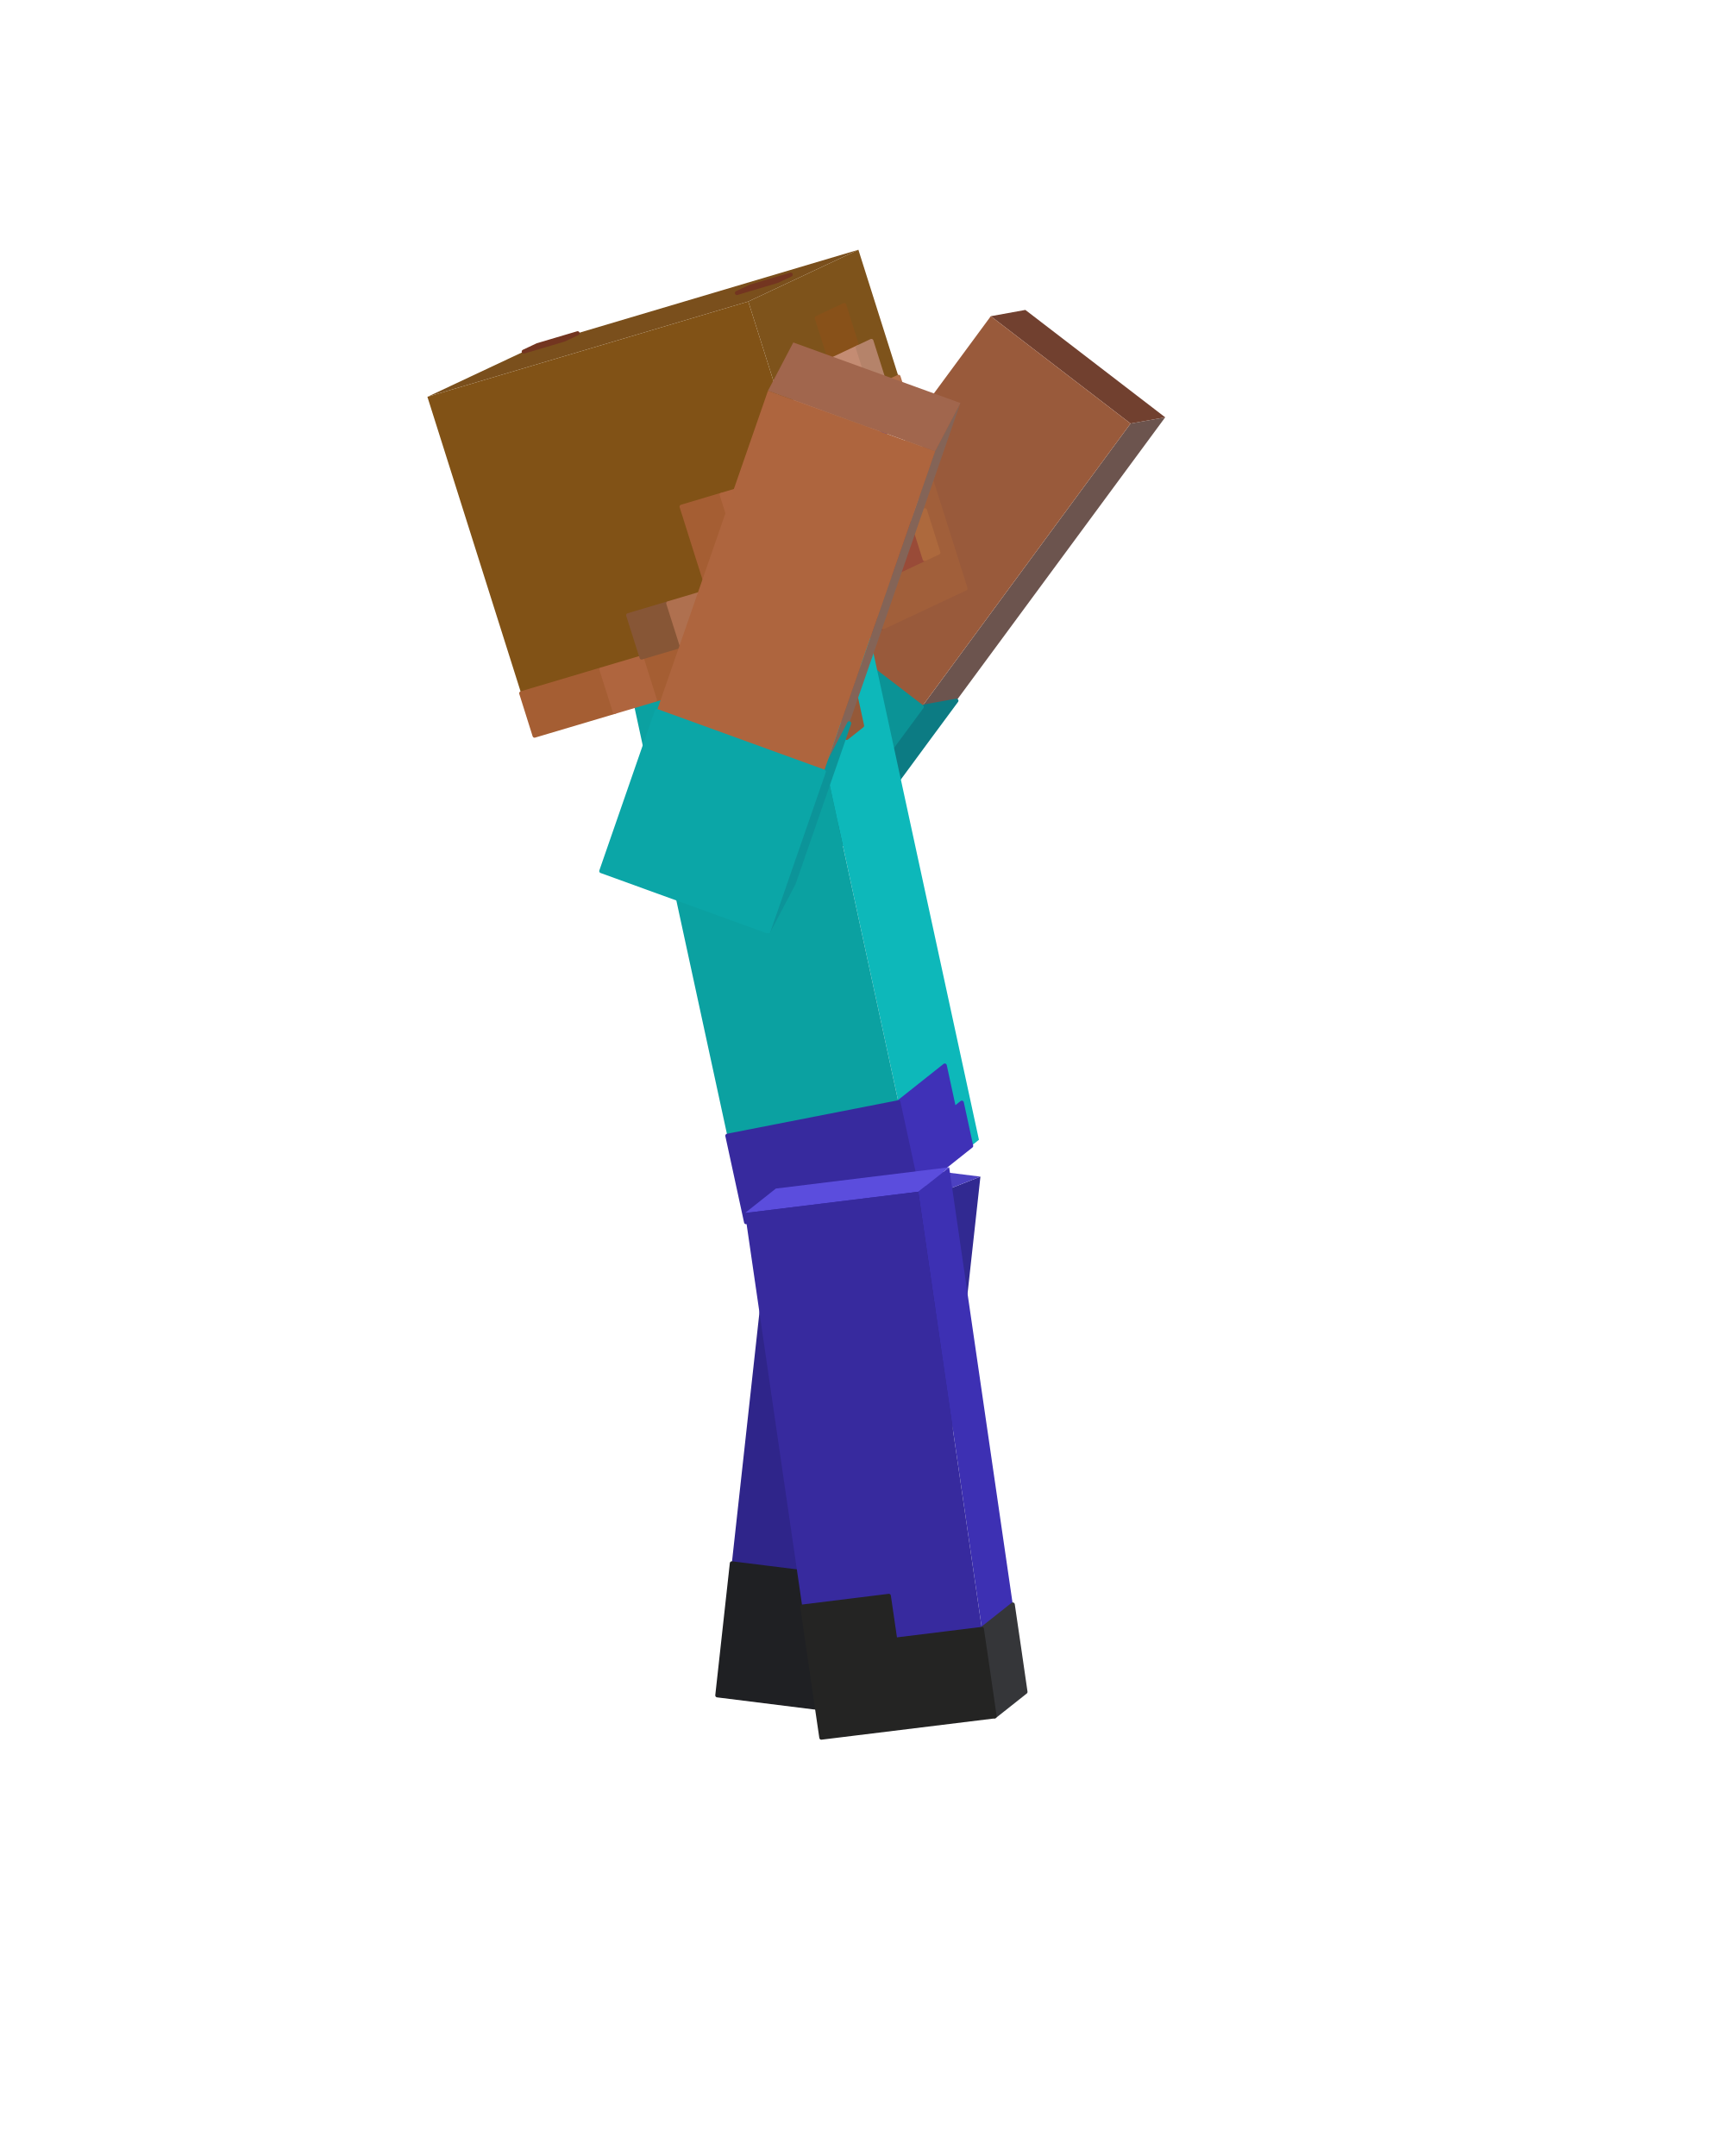
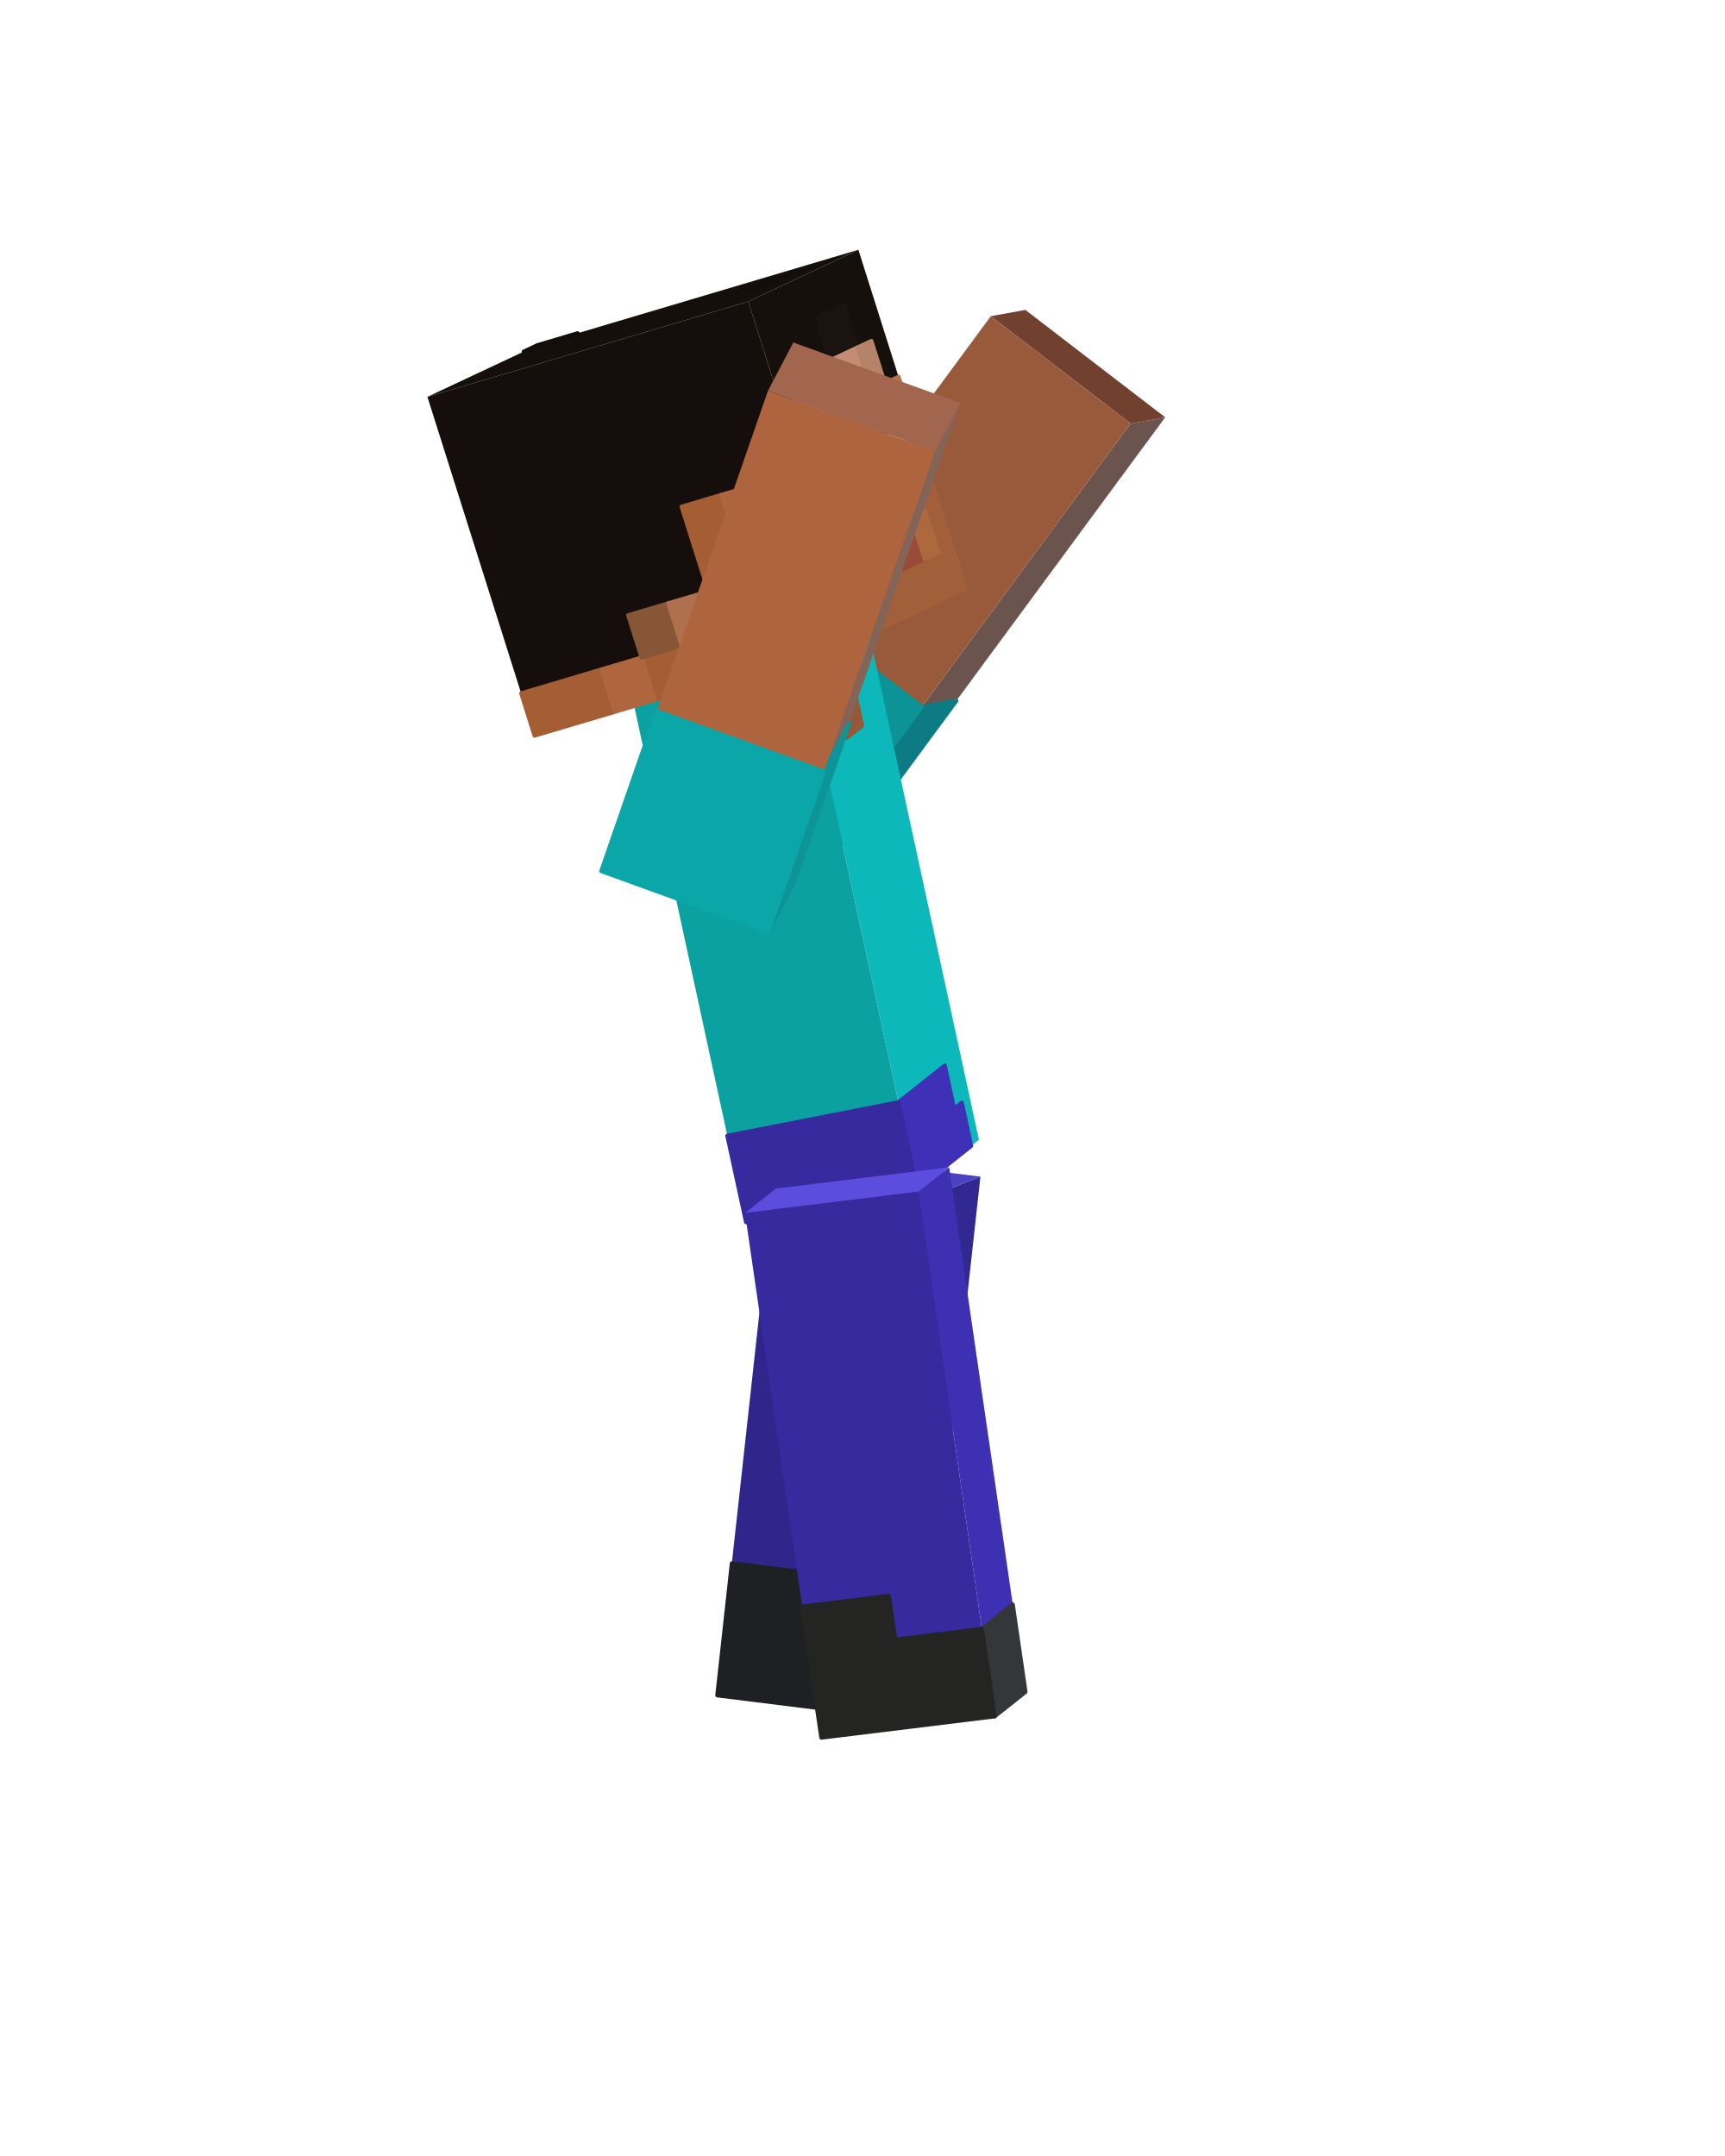
<svg xmlns="http://www.w3.org/2000/svg" viewBox="0 0 256 320" width="256" height="320" role="img" aria-labelledby="jump-rise-title">
  <g id="steve">
    <g id="arm-left" aria-label="Left arm">
      <g class="face" data-face="back">
        <path fill="#6c544e" d="M126.44 125.02L121.3 125.95L167.78 62.86L172.92 61.94Z" />
        <path fill="#0c7b83" stroke="#0c7b83" stroke-width=".6" stroke-linejoin="round" d="M126.44 125.02L121.3 125.95L125.18 120.7L130.32 119.77ZM130.32 119.77L125.18 120.7L129.05 115.44L134.19 114.51ZM134.19 114.51L129.05 115.44L132.92 110.18L138.06 109.25ZM138.06 109.25L132.92 110.18L136.8 104.92L141.94 104Z" />
      </g>
      <g class="face" data-face="bottom">
        <path fill="#71402f" d="M147.04 46.93L152.17 46L172.92 61.94L167.78 62.86Z" />
      </g>
      <g class="face" data-face="nx">
        <path fill="#995a3b" d="M121.3 125.95L100.56 110.02L147.04 46.93L167.78 62.86Z" />
        <path fill="#0b9396" stroke="#0b9396" stroke-width=".6" stroke-linejoin="round" d="M121.3 125.95L100.56 110.02L104.43 104.76L125.18 120.7ZM125.18 120.7L104.43 104.76L108.3 99.51L129.05 115.44ZM129.05 115.44L108.3 99.51L112.18 94.25L132.92 110.18ZM132.92 110.18L112.18 94.25L116.05 88.99L136.8 104.92Z" />
      </g>
    </g>
    <g id="leg-left" aria-label="Left leg">
      <g class="face" data-face="front">
        <path fill="#312991" d="M140.92 176.44L145.5 174.64L136.87 253.06L132.29 254.86Z" />
        <path fill="#2b2e34" stroke="#2b2e34" stroke-width=".6" stroke-linejoin="round" d="M133.73 241.79L138.31 239.99L137.59 246.53L133.01 248.33ZM133.01 248.33L137.59 246.53L136.87 253.06L132.29 254.86Z" />
      </g>
      <g class="face" data-face="top">
        <path fill="#4c41c1" d="M115.08 173.21L119.66 171.41L145.5 174.64L140.92 176.44Z" />
      </g>
      <g class="face" data-face="nx">
        <path fill="#2f258a" d="M115.08 173.21L140.92 176.44L132.29 254.86L106.45 251.63Z" />
        <path fill="#1f2023" stroke="#1f2023" stroke-width=".6" stroke-linejoin="round" d="M108.61 232.03L121.53 233.64L120.81 240.18L107.89 238.56ZM107.89 238.56L133.73 241.79L133.01 248.33L107.17 245.1ZM107.17 245.1L133.01 248.33L132.29 254.86L106.45 251.63Z" />
      </g>
    </g>
    <g id="torso" aria-label="Torso">
      <g class="face" data-face="front">
        <path fill="#0db8ba" d="M119.43 99.42L128.59 92.15L145.28 169.17L136.12 176.44Z" />
        <path fill="#955938" stroke="#955938" stroke-width=".6" stroke-linejoin="round" d="M121.72 97.6L122.87 96.69L124.26 103.11L123.11 104.02ZM124.01 95.78L126.3 93.97L127.69 100.39L125.4 102.2ZM124.26 103.11L126.55 101.3L127.94 107.71L125.65 109.53Z" />
        <path fill="#ac6a42" stroke="#ac6a42" stroke-width=".6" stroke-linejoin="round" d="M122.87 96.69L124.01 95.78L125.4 102.2L124.26 103.11Z" />
        <path fill="#3f31b7" stroke="#3f31b7" stroke-width=".6" stroke-linejoin="round" d="M133.34 163.6L140.21 158.15L141.6 164.57L134.73 170.02ZM134.73 170.02L142.74 163.66L144.13 170.08L136.12 176.44Z" />
      </g>
      <g class="face" data-face="top">
        <path fill="#9d5631" d="M94.03 104.38L103.2 97.12L128.59 92.15L119.43 99.42Z" />
        <path fill="#0edddd" stroke="#0edddd" stroke-width=".6" stroke-linejoin="round" d="M94.03 104.38L95.18 103.48L101.53 102.23L100.38 103.14ZM102.05 98.03L103.2 97.12L109.55 95.88L108.4 96.79ZM100.38 103.14L101.53 102.23L107.88 100.99L106.73 101.9ZM108.4 96.79L109.55 95.88L115.9 94.64L114.75 95.54ZM106.73 101.9L107.88 100.99L114.23 99.75L113.08 100.66ZM114.75 95.54L115.9 94.64L122.24 93.39L121.1 94.3ZM113.08 100.66L114.23 99.75L120.58 98.51L119.43 99.42ZM121.1 94.3L122.24 93.39L128.59 92.15L127.45 93.06Z" />
      </g>
      <g class="face" data-face="nx">
        <path fill="#0ba1a1" d="M94.03 104.38L119.43 99.42L136.12 176.44L110.72 181.4Z" />
        <path fill="#372a9e" stroke="#372a9e" stroke-width=".6" stroke-linejoin="round" d="M107.94 168.57L133.34 163.6L134.73 170.02L109.33 174.98ZM109.33 174.98L134.73 170.02L136.12 176.44L110.72 181.4Z" />
      </g>
    </g>
    <g id="leg-right" aria-label="Right leg">
      <g class="face" data-face="front">
        <path fill="#3d30b3" d="M136.28 176.88L140.86 173.25L152.19 251.12L147.61 254.75Z" />
        <path fill="#353639" stroke="#353639" stroke-width=".6" stroke-linejoin="round" d="M145.72 241.77L150.3 238.14L151.25 244.63L146.67 248.26ZM146.67 248.26L151.25 244.63L152.19 251.12L147.61 254.75Z" />
      </g>
      <g class="face" data-face="top">
        <path fill="#5b4ddd" d="M110.56 180.04L115.14 176.41L140.86 173.25L136.28 176.88Z" />
      </g>
      <g class="face" data-face="nx">
        <path fill="#372a9e" d="M110.56 180.04L136.28 176.88L147.61 254.75L121.89 257.91Z" />
        <path fill="#242423" stroke="#242423" stroke-width=".6" stroke-linejoin="round" d="M119.05 238.45L131.91 236.86L132.86 243.35L120 244.94ZM120 244.94L145.72 241.77L146.67 248.26L120.94 251.43ZM120.94 251.43L146.67 248.26L147.61 254.75L121.89 257.91Z" />
      </g>
    </g>
    <g id="head" aria-label="Head">
      <g class="face" data-face="top">
-         <path fill="#7a4f1c" d="M63.43 58.9L79.76 51.23L127.39 37.07L111.05 44.75Z" />
-         <path fill="#733520" stroke="#733520" stroke-width=".6" stroke-linejoin="round" d="M77.72 52.19L79.76 51.23L85.72 49.46L83.68 50.42ZM109.36 43.49L111.4 42.53L117.35 40.76L115.31 41.72Z" />
+         <path fill="#150f0c" d="M63.43 58.9L79.76 51.23L127.39 37.07L111.05 44.75Z" />
+         <path fill="#120c0a" stroke="#120c0a" stroke-width=".6" stroke-linejoin="round" d="M77.72 52.19L79.76 51.23L85.72 49.46L83.68 50.42ZM109.36 43.49L111.4 42.53L117.35 40.76L115.31 41.72Z" />
      </g>
      <g class="face" data-face="front">
-         <path fill="#7e531b" d="M111.05 44.75L127.39 37.07L143.29 87.35L126.96 95.03Z" />
-         <path fill="#885119" stroke="#885119" stroke-width=".6" stroke-linejoin="round" d="M121.21 47.19L125.29 45.27L127.28 51.56L123.2 53.48Z" />
+         <path fill="#16100d" d="M111.05 44.75L127.39 37.07L143.29 87.35L126.96 95.03Z" />
+         <path fill="#1a130f" stroke="#1a130f" stroke-width=".6" stroke-linejoin="round" d="M121.21 47.19L125.29 45.27L127.28 51.56L123.2 53.48Z" />
        <path fill="#c48c73" stroke="#c48c73" stroke-width=".6" stroke-linejoin="round" d="M117.07 56.36L121.15 54.44L123.14 60.72L119.06 62.64ZM123.2 53.48L127.28 51.56L129.27 57.84L125.18 59.76ZM127.23 58.8L129.27 57.84L131.26 64.13L129.21 65.09ZM127.17 66.05L129.21 65.09L131.2 71.37L129.16 72.33ZM125.08 74.25L127.12 73.29L129.11 79.58L127.07 80.54ZM131.2 71.37L133.25 70.41L135.23 76.7L133.19 77.66Z" />
        <path fill="#ce9880" stroke="#ce9880" stroke-width=".6" stroke-linejoin="round" d="M121.15 54.44L123.2 53.48L125.18 59.76L123.14 60.72Z" />
        <path fill="#b5836a" stroke="#b5836a" stroke-width=".6" stroke-linejoin="round" d="M127.28 51.56L129.32 50.6L131.31 56.88L129.27 57.84ZM117.02 63.6L125.18 59.76L127.17 66.05L119.01 69.89ZM119.01 69.89L121.05 68.93L123.04 75.21L120.99 76.17ZM125.13 67.01L127.17 66.05L129.16 72.33L127.12 73.29ZM133.3 63.17L135.34 62.21L137.33 68.49L135.29 69.45ZM123.04 75.21L125.08 74.25L127.07 80.54L125.02 81.5Z" />
        <path fill="#ab7a60" stroke="#ab7a60" stroke-width=".6" stroke-linejoin="round" d="M125.18 59.76L127.23 58.8L129.21 65.09L127.17 66.05Z" />
        <path fill="#b4714a" stroke="#b4714a" stroke-width=".6" stroke-linejoin="round" d="M129.27 57.84L133.35 55.92L135.34 62.21L131.26 64.13ZM120.99 76.17L123.04 75.21L125.02 81.5L122.98 82.46ZM133.25 70.41L135.29 69.45L137.28 75.74L135.23 76.7ZM122.98 82.46L127.07 80.54L129.05 86.82L124.97 88.74Z" />
        <path fill="#fcfcfc" stroke="#fcfcfc" stroke-width=".6" stroke-linejoin="round" d="M121.05 68.93L123.09 67.97L125.08 74.25L123.04 75.21ZM131.26 64.13L133.3 63.17L135.29 69.45L133.25 70.41Z" />
        <path fill="#5a3ca7" stroke="#5a3ca7" stroke-width=".6" stroke-linejoin="round" d="M123.09 67.97L125.13 67.01L127.12 73.29L125.08 74.25ZM129.21 65.09L131.26 64.13L133.25 70.41L131.2 71.37Z" />
        <path fill="#904e36" stroke="#904e36" stroke-width=".6" stroke-linejoin="round" d="M127.12 73.29L131.2 71.37L133.19 77.66L129.11 79.58ZM124.97 88.74L129.05 86.82L131.04 93.11L126.96 95.03Z" />
        <path fill="#a15f3a" stroke="#a15f3a" stroke-width=".6" stroke-linejoin="round" d="M135.29 69.45L137.33 68.49L139.32 74.78L137.28 75.74ZM137.28 75.74L139.32 74.78L141.31 81.06L139.26 82.02ZM129.05 86.82L141.31 81.06L143.29 87.35L131.04 93.11Z" />
        <path fill="#994b38" stroke="#994b38" stroke-width=".6" stroke-linejoin="round" d="M127.07 80.54L135.23 76.7L137.22 82.98L129.05 86.82Z" />
        <path fill="#ad693d" stroke="#ad693d" stroke-width=".6" stroke-linejoin="round" d="M135.23 76.7L137.28 75.74L139.26 82.02L137.22 82.98Z" />
      </g>
      <g class="face" data-face="nx">
-         <path fill="#815216" d="M63.43 58.9L111.05 44.75L126.96 95.03L79.33 109.19Z" />
+         <path fill="#150e0c" d="M63.43 58.9L111.05 44.75L126.96 95.03L79.33 109.19Z" />
        <path fill="#a55e33" stroke="#a55e33" stroke-width=".6" stroke-linejoin="round" d="M101.15 75.2L107.1 73.43L109.09 79.71L103.13 81.48ZM103.13 81.48L109.09 79.71L111.08 86L105.12 87.77ZM115.04 77.94L120.99 76.17L122.98 82.46L117.03 84.23ZM111.08 86L117.03 84.23L119.02 90.51L113.06 92.28ZM77.35 102.9L89.25 99.36L91.24 105.65L79.33 109.19ZM95.21 97.59L101.16 95.82L103.15 102.11L97.19 103.88ZM113.06 92.28L119.02 90.51L121.01 96.8L115.05 98.57Z" />
        <path fill="#af653e" stroke="#af653e" stroke-width=".6" stroke-linejoin="round" d="M107.1 73.43L113.05 71.66L115.04 77.94L109.09 79.71ZM109.09 79.71L115.04 77.94L117.03 84.23L111.08 86ZM105.12 87.77L111.08 86L113.06 92.28L107.11 94.05ZM89.25 99.36L95.21 97.59L97.19 103.88L91.24 105.65ZM107.11 94.05L113.06 92.28L115.05 98.57L109.1 100.34Z" />
-         <path fill="#7c5121" stroke="#7c5121" stroke-width=".6" stroke-linejoin="round" d="M113.05 71.66L119.01 69.89L120.99 76.17L115.04 77.94Z" />
+         <path fill="#1a130f" stroke="#1a130f" stroke-width=".6" stroke-linejoin="round" d="M113.05 71.66L119.01 69.89L120.99 76.17L115.04 77.94Z" />
        <path fill="#875636" stroke="#875636" stroke-width=".6" stroke-linejoin="round" d="M93.22 91.31L99.17 89.54L101.16 95.82L95.21 97.59Z" />
        <path fill="#af704f" stroke="#af704f" stroke-width=".6" stroke-linejoin="round" d="M99.17 89.54L105.12 87.77L107.11 94.05L101.16 95.82ZM101.16 95.82L107.11 94.05L109.1 100.34L103.15 102.11Z" />
        <path fill="#985431" stroke="#985431" stroke-width=".6" stroke-linejoin="round" d="M117.03 84.23L122.98 82.46L124.97 88.74L119.02 90.51ZM119.02 90.51L124.97 88.74L126.96 95.03L121.01 96.8Z" />
      </g>
    </g>
    <g id="arm-right" aria-label="Right arm">
      <g class="face" data-face="back">
        <path fill="#846457" d="M117.79 131.11L114.02 138.28L138.77 66.99L142.53 59.82Z" />
        <path fill="#0c9499" stroke="#0c9499" stroke-width=".6" stroke-linejoin="round" d="M117.79 131.11L114.02 138.28L116.09 132.34L119.85 125.17ZM119.85 125.17L116.09 132.34L118.15 126.4L121.91 119.23ZM121.91 119.23L118.15 126.4L120.21 120.46L123.97 113.29ZM123.97 113.29L120.21 120.46L122.27 114.52L126.03 107.35Z" />
      </g>
      <g class="face" data-face="bottom">
        <path fill="#a1664d" d="M113.97 58L117.73 50.83L142.53 59.82L138.77 66.99Z" />
      </g>
      <g class="face" data-face="nx">
        <path fill="#ae653e" d="M114.02 138.28L89.23 129.29L113.97 58L138.77 66.99Z" />
        <path fill="#0ba6a7" stroke="#0ba6a7" stroke-width=".6" stroke-linejoin="round" d="M114.02 138.28L89.23 129.29L91.29 123.35L116.09 132.34ZM116.09 132.34L91.29 123.35L93.35 117.41L118.15 126.4ZM118.15 126.4L93.35 117.41L95.41 111.47L120.21 120.46ZM120.21 120.46L95.41 111.47L97.48 105.53L122.27 114.52Z" />
      </g>
    </g>
  </g>
</svg>
